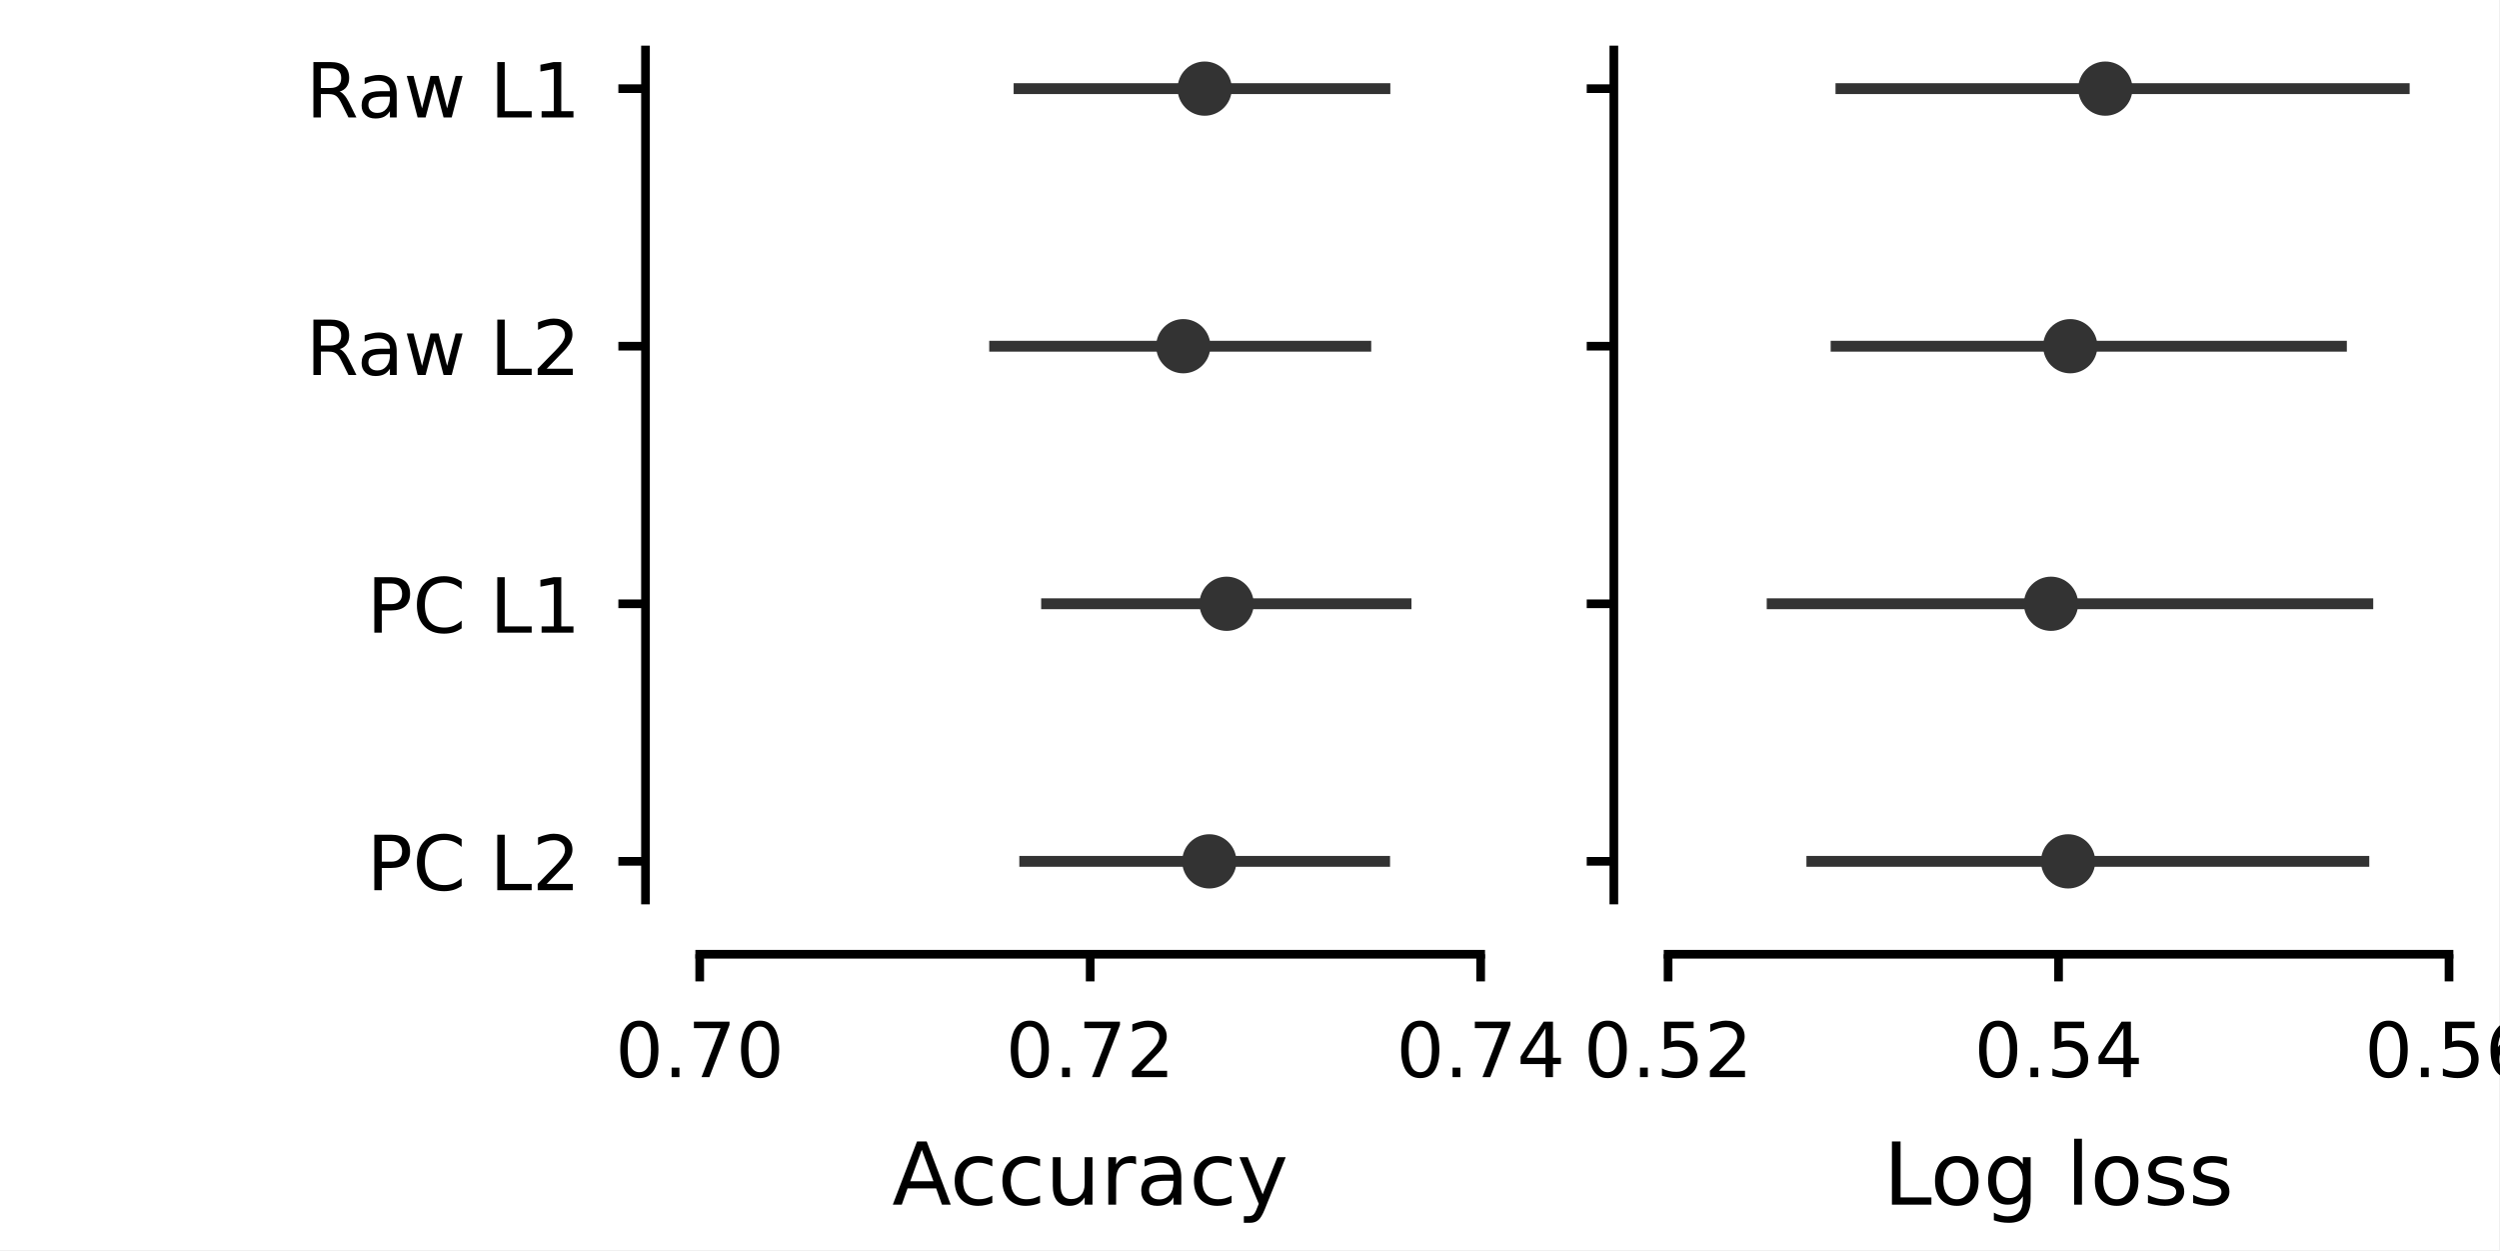
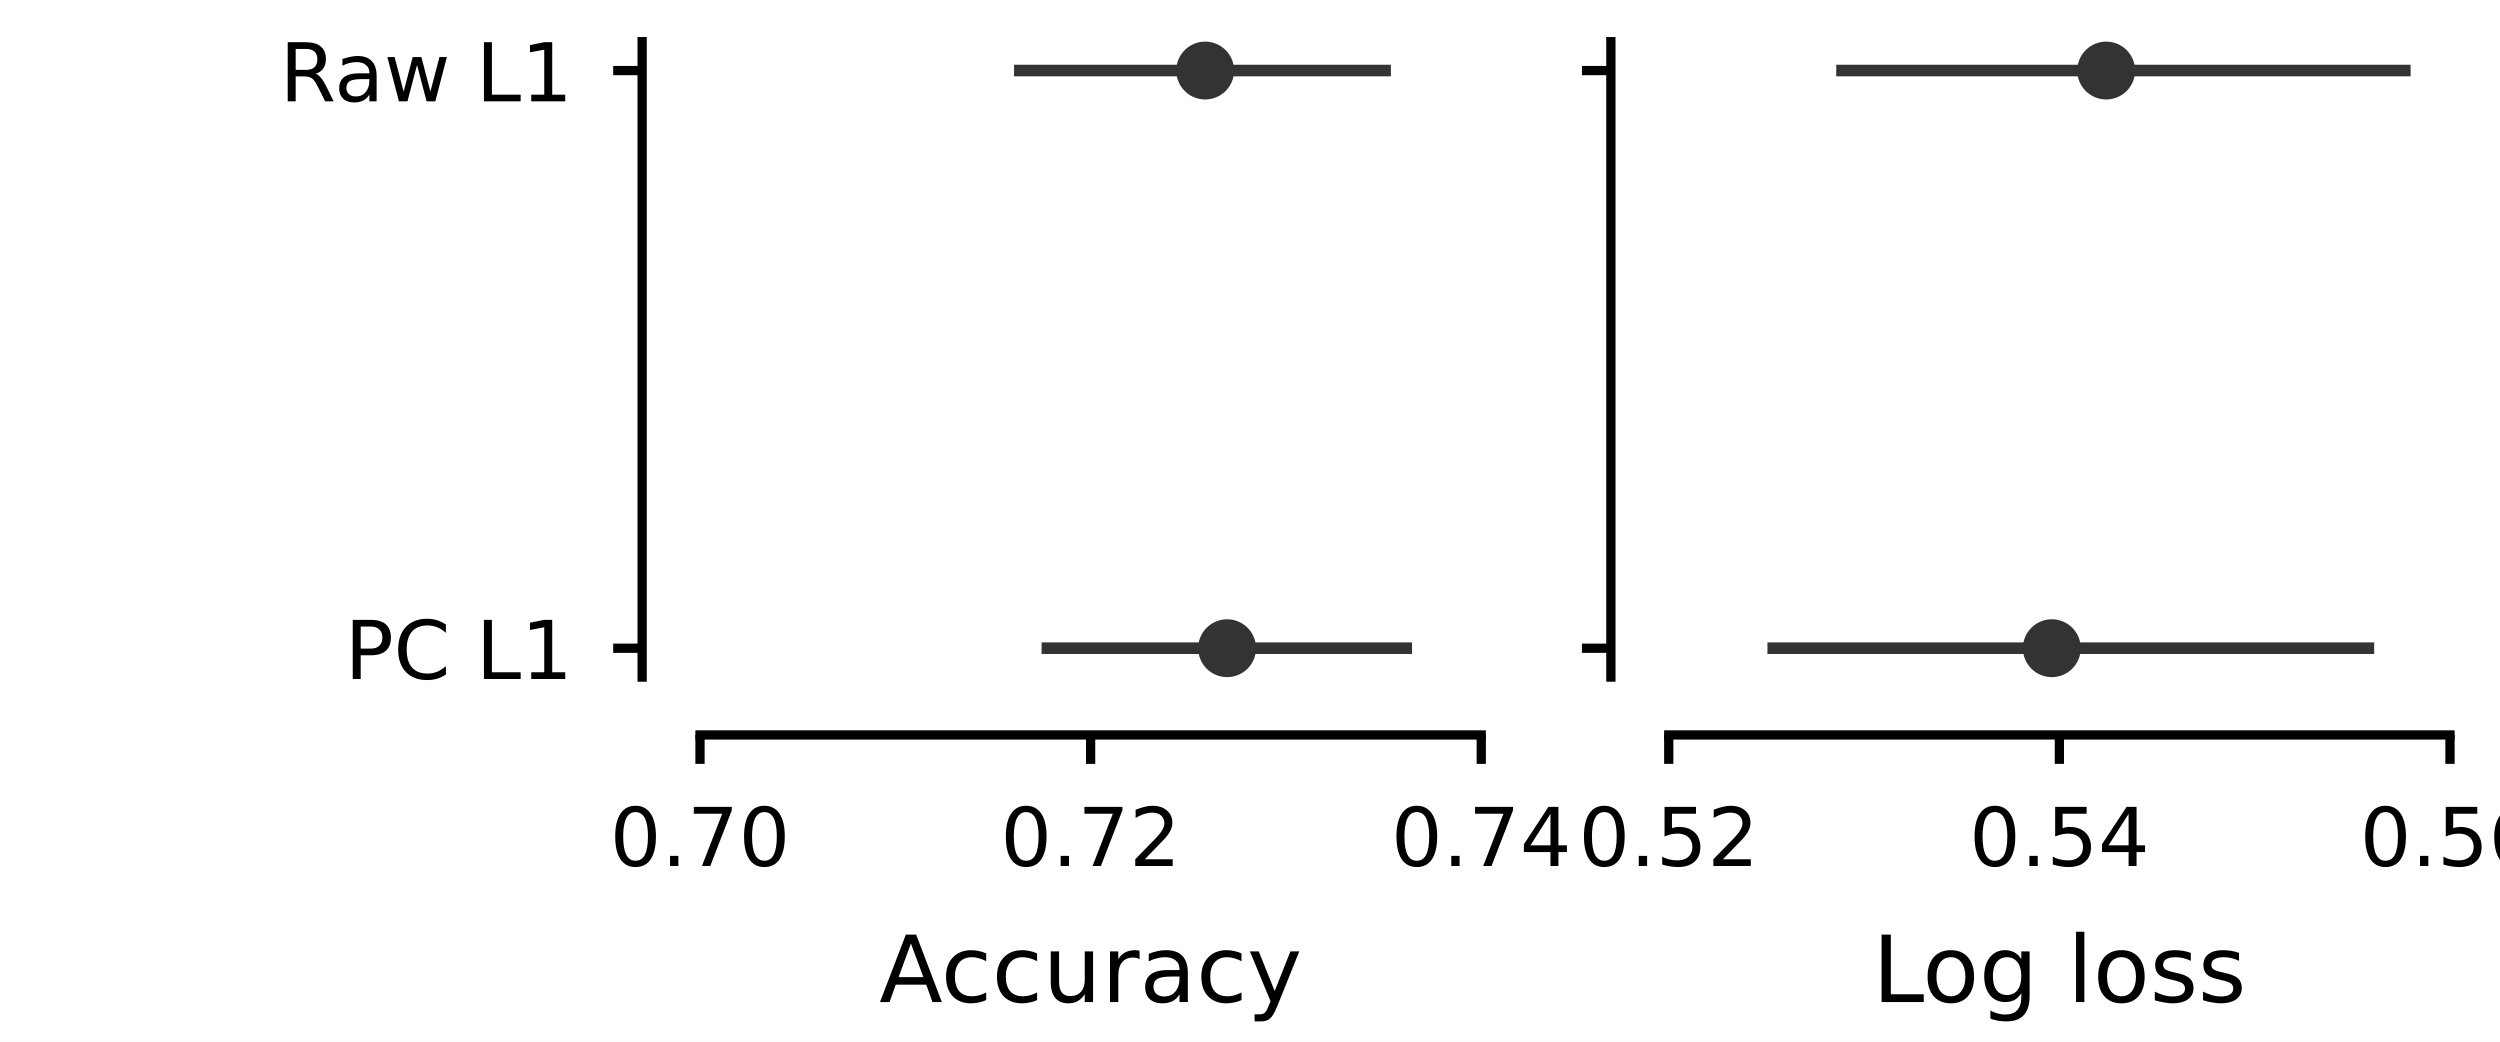
- <svg xmlns="http://www.w3.org/2000/svg" xmlns:xlink="http://www.w3.org/1999/xlink" width="230.4pt" height="115.2pt" viewBox="0 0 230.4 115.2" version="1.1">
+ <svg xmlns="http://www.w3.org/2000/svg" xmlns:xlink="http://www.w3.org/1999/xlink" width="216pt" height="90pt" viewBox="0 0 216 90" version="1.1">
  <defs>
    <style type="text/css">*{stroke-linejoin: round; stroke-linecap: butt}</style>
  </defs>
  <g id="figure_1">
    <g id="patch_1">
-       <path d="M 0 115.2  L 230.4 115.2  L 230.4 0  L 0 0  z " style="fill: #ffffff" />
+       <path d="M 0 90  L 216 90  L 216 0  L 0 0  z " style="fill: #ffffff" />
    </g>
    <g id="axes_1">
      <g id="patch_2">
-         <path d="M 64.512 82.944  L 136.512 82.944  L 136.512 4.608  L 64.512 4.608  z " style="fill: #ffffff" />
+         <path d="M 60.48 58.5  L 127.98 58.5  L 127.98 3.6  L 60.48 3.6  z " style="fill: #ffffff" />
      </g>
      <g id="matplotlib.axis_1">
        <g id="xtick_1">
          <g id="line2d_1">
            <defs>
              <path id="meeee291c7d" d="M 0 0  L 0 2.5  " style="stroke: #000000; stroke-width: 0.8" />
            </defs>
            <g>
-               <use xlink:href="#meeee291c7d" x="64.512" y="87.944" style="stroke: #000000; stroke-width: 0.8" />
+               <use xlink:href="#meeee291c7d" x="60.48" y="63.5" style="stroke: #000000; stroke-width: 0.8" />
            </g>
          </g>
          <g id="text_1">
-             <text style="font-size: 7px; font-family: 'DejaVu Sans', 'Bitstream Vera Sans', 'Computer Modern Sans Serif', 'Lucida Grande', 'Verdana', 'Geneva', 'Lucid', 'Arial', 'Helvetica', 'Avant Garde', sans-serif; text-anchor: middle" x="64.512" y="99.262" transform="rotate(-0 64.512 99.26236)">0.70</text>
+             <text style="font-size: 7px; font-family: 'DejaVu Sans', 'Bitstream Vera Sans', 'Computer Modern Sans Serif', 'Lucida Grande', 'Verdana', 'Geneva', 'Lucid', 'Arial', 'Helvetica', 'Avant Garde', sans-serif; text-anchor: middle" x="60.48" y="74.818" transform="rotate(-0 60.48 74.81836)">0.70</text>
          </g>
        </g>
        <g id="xtick_2">
          <g id="line2d_2">
            <g>
-               <use xlink:href="#meeee291c7d" x="100.512" y="87.944" style="stroke: #000000; stroke-width: 0.8" />
+               <use xlink:href="#meeee291c7d" x="94.23" y="63.5" style="stroke: #000000; stroke-width: 0.8" />
            </g>
          </g>
          <g id="text_2">
-             <text style="font-size: 7px; font-family: 'DejaVu Sans', 'Bitstream Vera Sans', 'Computer Modern Sans Serif', 'Lucida Grande', 'Verdana', 'Geneva', 'Lucid', 'Arial', 'Helvetica', 'Avant Garde', sans-serif; text-anchor: middle" x="100.512" y="99.262" transform="rotate(-0 100.512 99.26236)">0.72</text>
+             <text style="font-size: 7px; font-family: 'DejaVu Sans', 'Bitstream Vera Sans', 'Computer Modern Sans Serif', 'Lucida Grande', 'Verdana', 'Geneva', 'Lucid', 'Arial', 'Helvetica', 'Avant Garde', sans-serif; text-anchor: middle" x="94.23" y="74.818" transform="rotate(-0 94.23 74.81836)">0.72</text>
          </g>
        </g>
        <g id="xtick_3">
          <g id="line2d_3">
            <g>
-               <use xlink:href="#meeee291c7d" x="136.512" y="87.944" style="stroke: #000000; stroke-width: 0.8" />
+               <use xlink:href="#meeee291c7d" x="127.98" y="63.5" style="stroke: #000000; stroke-width: 0.8" />
            </g>
          </g>
          <g id="text_3">
-             <text style="font-size: 7px; font-family: 'DejaVu Sans', 'Bitstream Vera Sans', 'Computer Modern Sans Serif', 'Lucida Grande', 'Verdana', 'Geneva', 'Lucid', 'Arial', 'Helvetica', 'Avant Garde', sans-serif; text-anchor: middle" x="136.512" y="99.262" transform="rotate(-0 136.512 99.26236)">0.74</text>
+             <text style="font-size: 7px; font-family: 'DejaVu Sans', 'Bitstream Vera Sans', 'Computer Modern Sans Serif', 'Lucida Grande', 'Verdana', 'Geneva', 'Lucid', 'Arial', 'Helvetica', 'Avant Garde', sans-serif; text-anchor: middle" x="127.98" y="74.818" transform="rotate(-0 127.98 74.81836)">0.74</text>
          </g>
        </g>
        <g id="text_4">
-           <text style="font-size: 8px; font-family: 'DejaVu Sans', 'Bitstream Vera Sans', 'Computer Modern Sans Serif', 'Lucida Grande', 'Verdana', 'Geneva', 'Lucid', 'Arial', 'Helvetica', 'Avant Garde', sans-serif; text-anchor: middle" x="100.512" y="111.022" transform="rotate(-0 100.512 111.0221)">Accuracy</text>
+           <text style="font-size: 8px; font-family: 'DejaVu Sans', 'Bitstream Vera Sans', 'Computer Modern Sans Serif', 'Lucida Grande', 'Verdana', 'Geneva', 'Lucid', 'Arial', 'Helvetica', 'Avant Garde', sans-serif; text-anchor: middle" x="94.23" y="86.578" transform="rotate(-0 94.23 86.57812)">Accuracy</text>
        </g>
      </g>
      <g id="matplotlib.axis_2">
        <g id="ytick_1">
          <g id="line2d_4">
            <defs>
              <path id="m0767e604bd" d="M 0 0  L -2.5 0  " style="stroke: #000000; stroke-width: 0.8" />
            </defs>
            <g>
-               <use xlink:href="#m0767e604bd" x="59.512" y="8.169" style="stroke: #000000; stroke-width: 0.8" />
+               <use xlink:href="#m0767e604bd" x="55.48" y="6.095" style="stroke: #000000; stroke-width: 0.8" />
            </g>
          </g>
          <g id="text_5">
-             <text style="font-size: 7px; font-family: 'DejaVu Sans', 'Bitstream Vera Sans', 'Computer Modern Sans Serif', 'Lucida Grande', 'Verdana', 'Geneva', 'Lucid', 'Arial', 'Helvetica', 'Avant Garde', sans-serif; text-anchor: end" x="53.512" y="10.828" transform="rotate(-0 53.512 10.82791)">Raw L1</text>
+             <text style="font-size: 7px; font-family: 'DejaVu Sans', 'Bitstream Vera Sans', 'Computer Modern Sans Serif', 'Lucida Grande', 'Verdana', 'Geneva', 'Lucid', 'Arial', 'Helvetica', 'Avant Garde', sans-serif; text-anchor: end" x="49.48" y="8.755" transform="rotate(-0 49.48 8.754634)">Raw L1</text>
          </g>
        </g>
        <g id="ytick_2">
          <g id="line2d_5">
            <g>
-               <use xlink:href="#m0767e604bd" x="59.512" y="31.907" style="stroke: #000000; stroke-width: 0.8" />
+               <use xlink:href="#m0767e604bd" x="55.48" y="56.005" style="stroke: #000000; stroke-width: 0.8" />
            </g>
          </g>
          <g id="text_6">
-             <text style="font-size: 7px; font-family: 'DejaVu Sans', 'Bitstream Vera Sans', 'Computer Modern Sans Serif', 'Lucida Grande', 'Verdana', 'Geneva', 'Lucid', 'Arial', 'Helvetica', 'Avant Garde', sans-serif; text-anchor: end" x="53.512" y="34.566" transform="rotate(-0 53.512 34.56609)">Raw L2</text>
-           </g>
-         </g>
-         <g id="ytick_3">
-           <g id="line2d_6">
-             <g>
-               <use xlink:href="#m0767e604bd" x="59.512" y="55.645" style="stroke: #000000; stroke-width: 0.8" />
-             </g>
-           </g>
-           <g id="text_7">
-             <text style="font-size: 7px; font-family: 'DejaVu Sans', 'Bitstream Vera Sans', 'Computer Modern Sans Serif', 'Lucida Grande', 'Verdana', 'Geneva', 'Lucid', 'Arial', 'Helvetica', 'Avant Garde', sans-serif; text-anchor: end" x="53.512" y="58.304" transform="rotate(-0 53.512 58.30427)">PC L1</text>
-           </g>
-         </g>
-         <g id="ytick_4">
-           <g id="line2d_7">
-             <g>
-               <use xlink:href="#m0767e604bd" x="59.512" y="79.383" style="stroke: #000000; stroke-width: 0.8" />
-             </g>
-           </g>
-           <g id="text_8">
-             <text style="font-size: 7px; font-family: 'DejaVu Sans', 'Bitstream Vera Sans', 'Computer Modern Sans Serif', 'Lucida Grande', 'Verdana', 'Geneva', 'Lucid', 'Arial', 'Helvetica', 'Avant Garde', sans-serif; text-anchor: end" x="53.512" y="82.042" transform="rotate(-0 53.512 82.04245)">PC L2</text>
+             <text style="font-size: 7px; font-family: 'DejaVu Sans', 'Bitstream Vera Sans', 'Computer Modern Sans Serif', 'Lucida Grande', 'Verdana', 'Geneva', 'Lucid', 'Arial', 'Helvetica', 'Avant Garde', sans-serif; text-anchor: end" x="49.48" y="58.664" transform="rotate(-0 49.48 58.66372)">PC L1</text>
          </g>
        </g>
      </g>
      <g id="LineCollection_1">
-         <path d="M 93.454 8.169  L 128.184 8.169  " clip-path="url(#pf7866479ee)" style="fill: none; stroke: #333333" />
+         <path d="M 87.613 6.095  L 120.173 6.095  " clip-path="url(#p9dbfd2d6e4)" style="fill: none; stroke: #333333" />
      </g>
      <g id="LineCollection_2">
-         <path d="M 91.204 31.907  L 126.422 31.907  " clip-path="url(#pf7866479ee)" style="fill: none; stroke: #333333" />
+         <path d="M 89.992 56.005  L 121.999 56.005  " clip-path="url(#p9dbfd2d6e4)" style="fill: none; stroke: #333333" />
      </g>
-       <g id="LineCollection_3">
-         <path d="M 95.991 55.645  L 130.132 55.645  " clip-path="url(#pf7866479ee)" style="fill: none; stroke: #333333" />
-       </g>
-       <g id="LineCollection_4">
-         <path d="M 93.978 79.383  L 128.158 79.383  " clip-path="url(#pf7866479ee)" style="fill: none; stroke: #333333" />
-       </g>
-       <g id="line2d_8">
+       <g id="line2d_6">
        <defs>
          <path id="mebd0df9df3" d="M 0 2  C 0.53 2 1.039 1.789 1.414 1.414  C 1.789 1.039 2 0.53 2 0  C 2 -0.53 1.789 -1.039 1.414 -1.414  C 1.039 -1.789 0.53 -2 0 -2  C -0.53 -2 -1.039 -1.789 -1.414 -1.414  C -1.789 -1.039 -2 -0.53 -2 0  C -2 0.53 -1.789 1.039 -1.414 1.414  C -1.039 1.789 -0.53 2 0 2  z " style="stroke: #333333" />
        </defs>
-         <g clip-path="url(#pf7866479ee)">
-           <use xlink:href="#mebd0df9df3" x="111.068" y="8.169" style="fill: #333333; stroke: #333333" />
+         <g clip-path="url(#p9dbfd2d6e4)">
+           <use xlink:href="#mebd0df9df3" x="104.127" y="6.095" style="fill: #333333; stroke: #333333" />
        </g>
      </g>
-       <g id="line2d_9">
-         <g clip-path="url(#pf7866479ee)">
-           <use xlink:href="#mebd0df9df3" x="109.094" y="31.907" style="fill: #333333; stroke: #333333" />
-         </g>
-       </g>
-       <g id="line2d_10">
-         <g clip-path="url(#pf7866479ee)">
-           <use xlink:href="#mebd0df9df3" x="113.09" y="55.645" style="fill: #333333; stroke: #333333" />
-         </g>
-       </g>
-       <g id="line2d_11">
-         <g clip-path="url(#pf7866479ee)">
-           <use xlink:href="#mebd0df9df3" x="111.495" y="79.383" style="fill: #333333; stroke: #333333" />
+       <g id="line2d_7">
+         <g clip-path="url(#p9dbfd2d6e4)">
+           <use xlink:href="#mebd0df9df3" x="106.022" y="56.005" style="fill: #333333; stroke: #333333" />
        </g>
      </g>
      <g id="patch_3">
-         <path d="M 59.512 82.944  L 59.512 4.608  " style="fill: none; stroke: #000000; stroke-width: 0.8; stroke-linejoin: miter; stroke-linecap: square" />
+         <path d="M 55.48 58.5  L 55.48 3.6  " style="fill: none; stroke: #000000; stroke-width: 0.8; stroke-linejoin: miter; stroke-linecap: square" />
      </g>
      <g id="patch_4">
-         <path d="M 64.512 87.944  L 136.512 87.944  " style="fill: none; stroke: #000000; stroke-width: 0.8; stroke-linejoin: miter; stroke-linecap: square" />
+         <path d="M 60.48 63.5  L 127.98 63.5  " style="fill: none; stroke: #000000; stroke-width: 0.8; stroke-linejoin: miter; stroke-linecap: square" />
      </g>
    </g>
    <g id="axes_2">
      <g id="patch_5">
-         <path d="M 153.792 82.944  L 225.792 82.944  L 225.792 4.608  L 153.792 4.608  z " style="fill: #ffffff" />
+         <path d="M 144.18 58.5  L 211.68 58.5  L 211.68 3.6  L 144.18 3.6  z " style="fill: #ffffff" />
      </g>
      <g id="matplotlib.axis_3">
        <g id="xtick_4">
-           <g id="line2d_12">
+           <g id="line2d_8">
            <g>
-               <use xlink:href="#meeee291c7d" x="153.792" y="87.944" style="stroke: #000000; stroke-width: 0.8" />
+               <use xlink:href="#meeee291c7d" x="144.18" y="63.5" style="stroke: #000000; stroke-width: 0.8" />
+             </g>
+           </g>
+           <g id="text_7">
+             <text style="font-size: 7px; font-family: 'DejaVu Sans', 'Bitstream Vera Sans', 'Computer Modern Sans Serif', 'Lucida Grande', 'Verdana', 'Geneva', 'Lucid', 'Arial', 'Helvetica', 'Avant Garde', sans-serif; text-anchor: middle" x="144.18" y="74.818" transform="rotate(-0 144.18 74.81836)">0.52</text>
+           </g>
+         </g>
+         <g id="xtick_5">
+           <g id="line2d_9">
+             <g>
+               <use xlink:href="#meeee291c7d" x="177.93" y="63.5" style="stroke: #000000; stroke-width: 0.8" />
+             </g>
+           </g>
+           <g id="text_8">
+             <text style="font-size: 7px; font-family: 'DejaVu Sans', 'Bitstream Vera Sans', 'Computer Modern Sans Serif', 'Lucida Grande', 'Verdana', 'Geneva', 'Lucid', 'Arial', 'Helvetica', 'Avant Garde', sans-serif; text-anchor: middle" x="177.93" y="74.818" transform="rotate(-0 177.93 74.81836)">0.54</text>
+           </g>
+         </g>
+         <g id="xtick_6">
+           <g id="line2d_10">
+             <g>
+               <use xlink:href="#meeee291c7d" x="211.68" y="63.5" style="stroke: #000000; stroke-width: 0.8" />
            </g>
          </g>
          <g id="text_9">
-             <text style="font-size: 7px; font-family: 'DejaVu Sans', 'Bitstream Vera Sans', 'Computer Modern Sans Serif', 'Lucida Grande', 'Verdana', 'Geneva', 'Lucid', 'Arial', 'Helvetica', 'Avant Garde', sans-serif; text-anchor: middle" x="153.792" y="99.262" transform="rotate(-0 153.792 99.26236)">0.52</text>
+             <text style="font-size: 7px; font-family: 'DejaVu Sans', 'Bitstream Vera Sans', 'Computer Modern Sans Serif', 'Lucida Grande', 'Verdana', 'Geneva', 'Lucid', 'Arial', 'Helvetica', 'Avant Garde', sans-serif; text-anchor: middle" x="211.68" y="74.818" transform="rotate(-0 211.68 74.81836)">0.56</text>
          </g>
        </g>
-         <g id="xtick_5">
-           <g id="line2d_13">
-             <g>
-               <use xlink:href="#meeee291c7d" x="189.792" y="87.944" style="stroke: #000000; stroke-width: 0.8" />
-             </g>
-           </g>
-           <g id="text_10">
-             <text style="font-size: 7px; font-family: 'DejaVu Sans', 'Bitstream Vera Sans', 'Computer Modern Sans Serif', 'Lucida Grande', 'Verdana', 'Geneva', 'Lucid', 'Arial', 'Helvetica', 'Avant Garde', sans-serif; text-anchor: middle" x="189.792" y="99.262" transform="rotate(-0 189.792 99.26236)">0.54</text>
-           </g>
-         </g>
-         <g id="xtick_6">
-           <g id="line2d_14">
-             <g>
-               <use xlink:href="#meeee291c7d" x="225.792" y="87.944" style="stroke: #000000; stroke-width: 0.8" />
-             </g>
-           </g>
-           <g id="text_11">
-             <text style="font-size: 7px; font-family: 'DejaVu Sans', 'Bitstream Vera Sans', 'Computer Modern Sans Serif', 'Lucida Grande', 'Verdana', 'Geneva', 'Lucid', 'Arial', 'Helvetica', 'Avant Garde', sans-serif; text-anchor: middle" x="225.792" y="99.262" transform="rotate(-0 225.792 99.26236)">0.56</text>
-           </g>
-         </g>
-         <g id="text_12">
-           <text style="font-size: 8px; font-family: 'DejaVu Sans', 'Bitstream Vera Sans', 'Computer Modern Sans Serif', 'Lucida Grande', 'Verdana', 'Geneva', 'Lucid', 'Arial', 'Helvetica', 'Avant Garde', sans-serif; text-anchor: middle" x="189.792" y="111.023" transform="rotate(-0 189.792 111.0228)">Log loss</text>
+         <g id="text_10">
+           <text style="font-size: 8px; font-family: 'DejaVu Sans', 'Bitstream Vera Sans', 'Computer Modern Sans Serif', 'Lucida Grande', 'Verdana', 'Geneva', 'Lucid', 'Arial', 'Helvetica', 'Avant Garde', sans-serif; text-anchor: middle" x="177.93" y="86.579" transform="rotate(-0 177.93 86.57875)">Log loss</text>
        </g>
      </g>
      <g id="matplotlib.axis_4">
-         <g id="ytick_5">
-           <g id="line2d_15">
+         <g id="ytick_3">
+           <g id="line2d_11">
            <g>
-               <use xlink:href="#m0767e604bd" x="148.792" y="8.169" style="stroke: #000000; stroke-width: 0.8" />
+               <use xlink:href="#m0767e604bd" x="139.18" y="6.095" style="stroke: #000000; stroke-width: 0.8" />
            </g>
          </g>
        </g>
-         <g id="ytick_6">
-           <g id="line2d_16">
+         <g id="ytick_4">
+           <g id="line2d_12">
            <g>
-               <use xlink:href="#m0767e604bd" x="148.792" y="31.907" style="stroke: #000000; stroke-width: 0.8" />
-             </g>
-           </g>
-         </g>
-         <g id="ytick_7">
-           <g id="line2d_17">
-             <g>
-               <use xlink:href="#m0767e604bd" x="148.792" y="55.645" style="stroke: #000000; stroke-width: 0.8" />
-             </g>
-           </g>
-         </g>
-         <g id="ytick_8">
-           <g id="line2d_18">
-             <g>
-               <use xlink:href="#m0767e604bd" x="148.792" y="79.383" style="stroke: #000000; stroke-width: 0.8" />
+               <use xlink:href="#m0767e604bd" x="139.18" y="56.005" style="stroke: #000000; stroke-width: 0.8" />
            </g>
          </g>
        </g>
      </g>
-       <g id="LineCollection_5">
-         <path d="M 169.229 8.169  L 222.162 8.169  " clip-path="url(#pe979b174ca)" style="fill: none; stroke: #333333" />
+       <g id="LineCollection_3">
+         <path d="M 158.652 6.095  L 208.277 6.095  " clip-path="url(#p995600a3c5)" style="fill: none; stroke: #333333" />
      </g>
-       <g id="LineCollection_6">
-         <path d="M 168.782 31.907  L 216.371 31.907  " clip-path="url(#pe979b174ca)" style="fill: none; stroke: #333333" />
+       <g id="LineCollection_4">
+         <path d="M 152.707 56.005  L 205.129 56.005  " clip-path="url(#p995600a3c5)" style="fill: none; stroke: #333333" />
      </g>
-       <g id="LineCollection_7">
-         <path d="M 162.887 55.645  L 218.804 55.645  " clip-path="url(#pe979b174ca)" style="fill: none; stroke: #333333" />
-       </g>
-       <g id="LineCollection_8">
-         <path d="M 166.547 79.383  L 218.439 79.383  " clip-path="url(#pe979b174ca)" style="fill: none; stroke: #333333" />
-       </g>
-       <g id="line2d_19">
-         <g clip-path="url(#pe979b174ca)">
-           <use xlink:href="#mebd0df9df3" x="194.105" y="8.169" style="fill: #333333; stroke: #333333" />
+       <g id="line2d_13">
+         <g clip-path="url(#p995600a3c5)">
+           <use xlink:href="#mebd0df9df3" x="181.974" y="6.095" style="fill: #333333; stroke: #333333" />
        </g>
      </g>
-       <g id="line2d_20">
-         <g clip-path="url(#pe979b174ca)">
-           <use xlink:href="#mebd0df9df3" x="190.87" y="31.907" style="fill: #333333; stroke: #333333" />
-         </g>
-       </g>
-       <g id="line2d_21">
-         <g clip-path="url(#pe979b174ca)">
-           <use xlink:href="#mebd0df9df3" x="189.096" y="55.645" style="fill: #333333; stroke: #333333" />
-         </g>
-       </g>
-       <g id="line2d_22">
-         <g clip-path="url(#pe979b174ca)">
-           <use xlink:href="#mebd0df9df3" x="190.672" y="79.383" style="fill: #333333; stroke: #333333" />
+       <g id="line2d_14">
+         <g clip-path="url(#p995600a3c5)">
+           <use xlink:href="#mebd0df9df3" x="177.277" y="56.005" style="fill: #333333; stroke: #333333" />
        </g>
      </g>
      <g id="patch_6">
-         <path d="M 148.792 82.944  L 148.792 4.608  " style="fill: none; stroke: #000000; stroke-width: 0.8; stroke-linejoin: miter; stroke-linecap: square" />
+         <path d="M 139.18 58.5  L 139.18 3.6  " style="fill: none; stroke: #000000; stroke-width: 0.8; stroke-linejoin: miter; stroke-linecap: square" />
      </g>
      <g id="patch_7">
-         <path d="M 153.792 87.944  L 225.792 87.944  " style="fill: none; stroke: #000000; stroke-width: 0.8; stroke-linejoin: miter; stroke-linecap: square" />
+         <path d="M 144.18 63.5  L 211.68 63.5  " style="fill: none; stroke: #000000; stroke-width: 0.8; stroke-linejoin: miter; stroke-linecap: square" />
      </g>
    </g>
  </g>
  <defs>
-     <clipPath id="pf7866479ee">
-       <rect x="64.512" y="4.608" width="72" height="78.336" />
+     <clipPath id="p9dbfd2d6e4">
+       <rect x="60.48" y="3.6" width="67.5" height="54.9" />
    </clipPath>
-     <clipPath id="pe979b174ca">
-       <rect x="153.792" y="4.608" width="72" height="78.336" />
+     <clipPath id="p995600a3c5">
+       <rect x="144.18" y="3.6" width="67.5" height="54.9" />
    </clipPath>
  </defs>
</svg>
